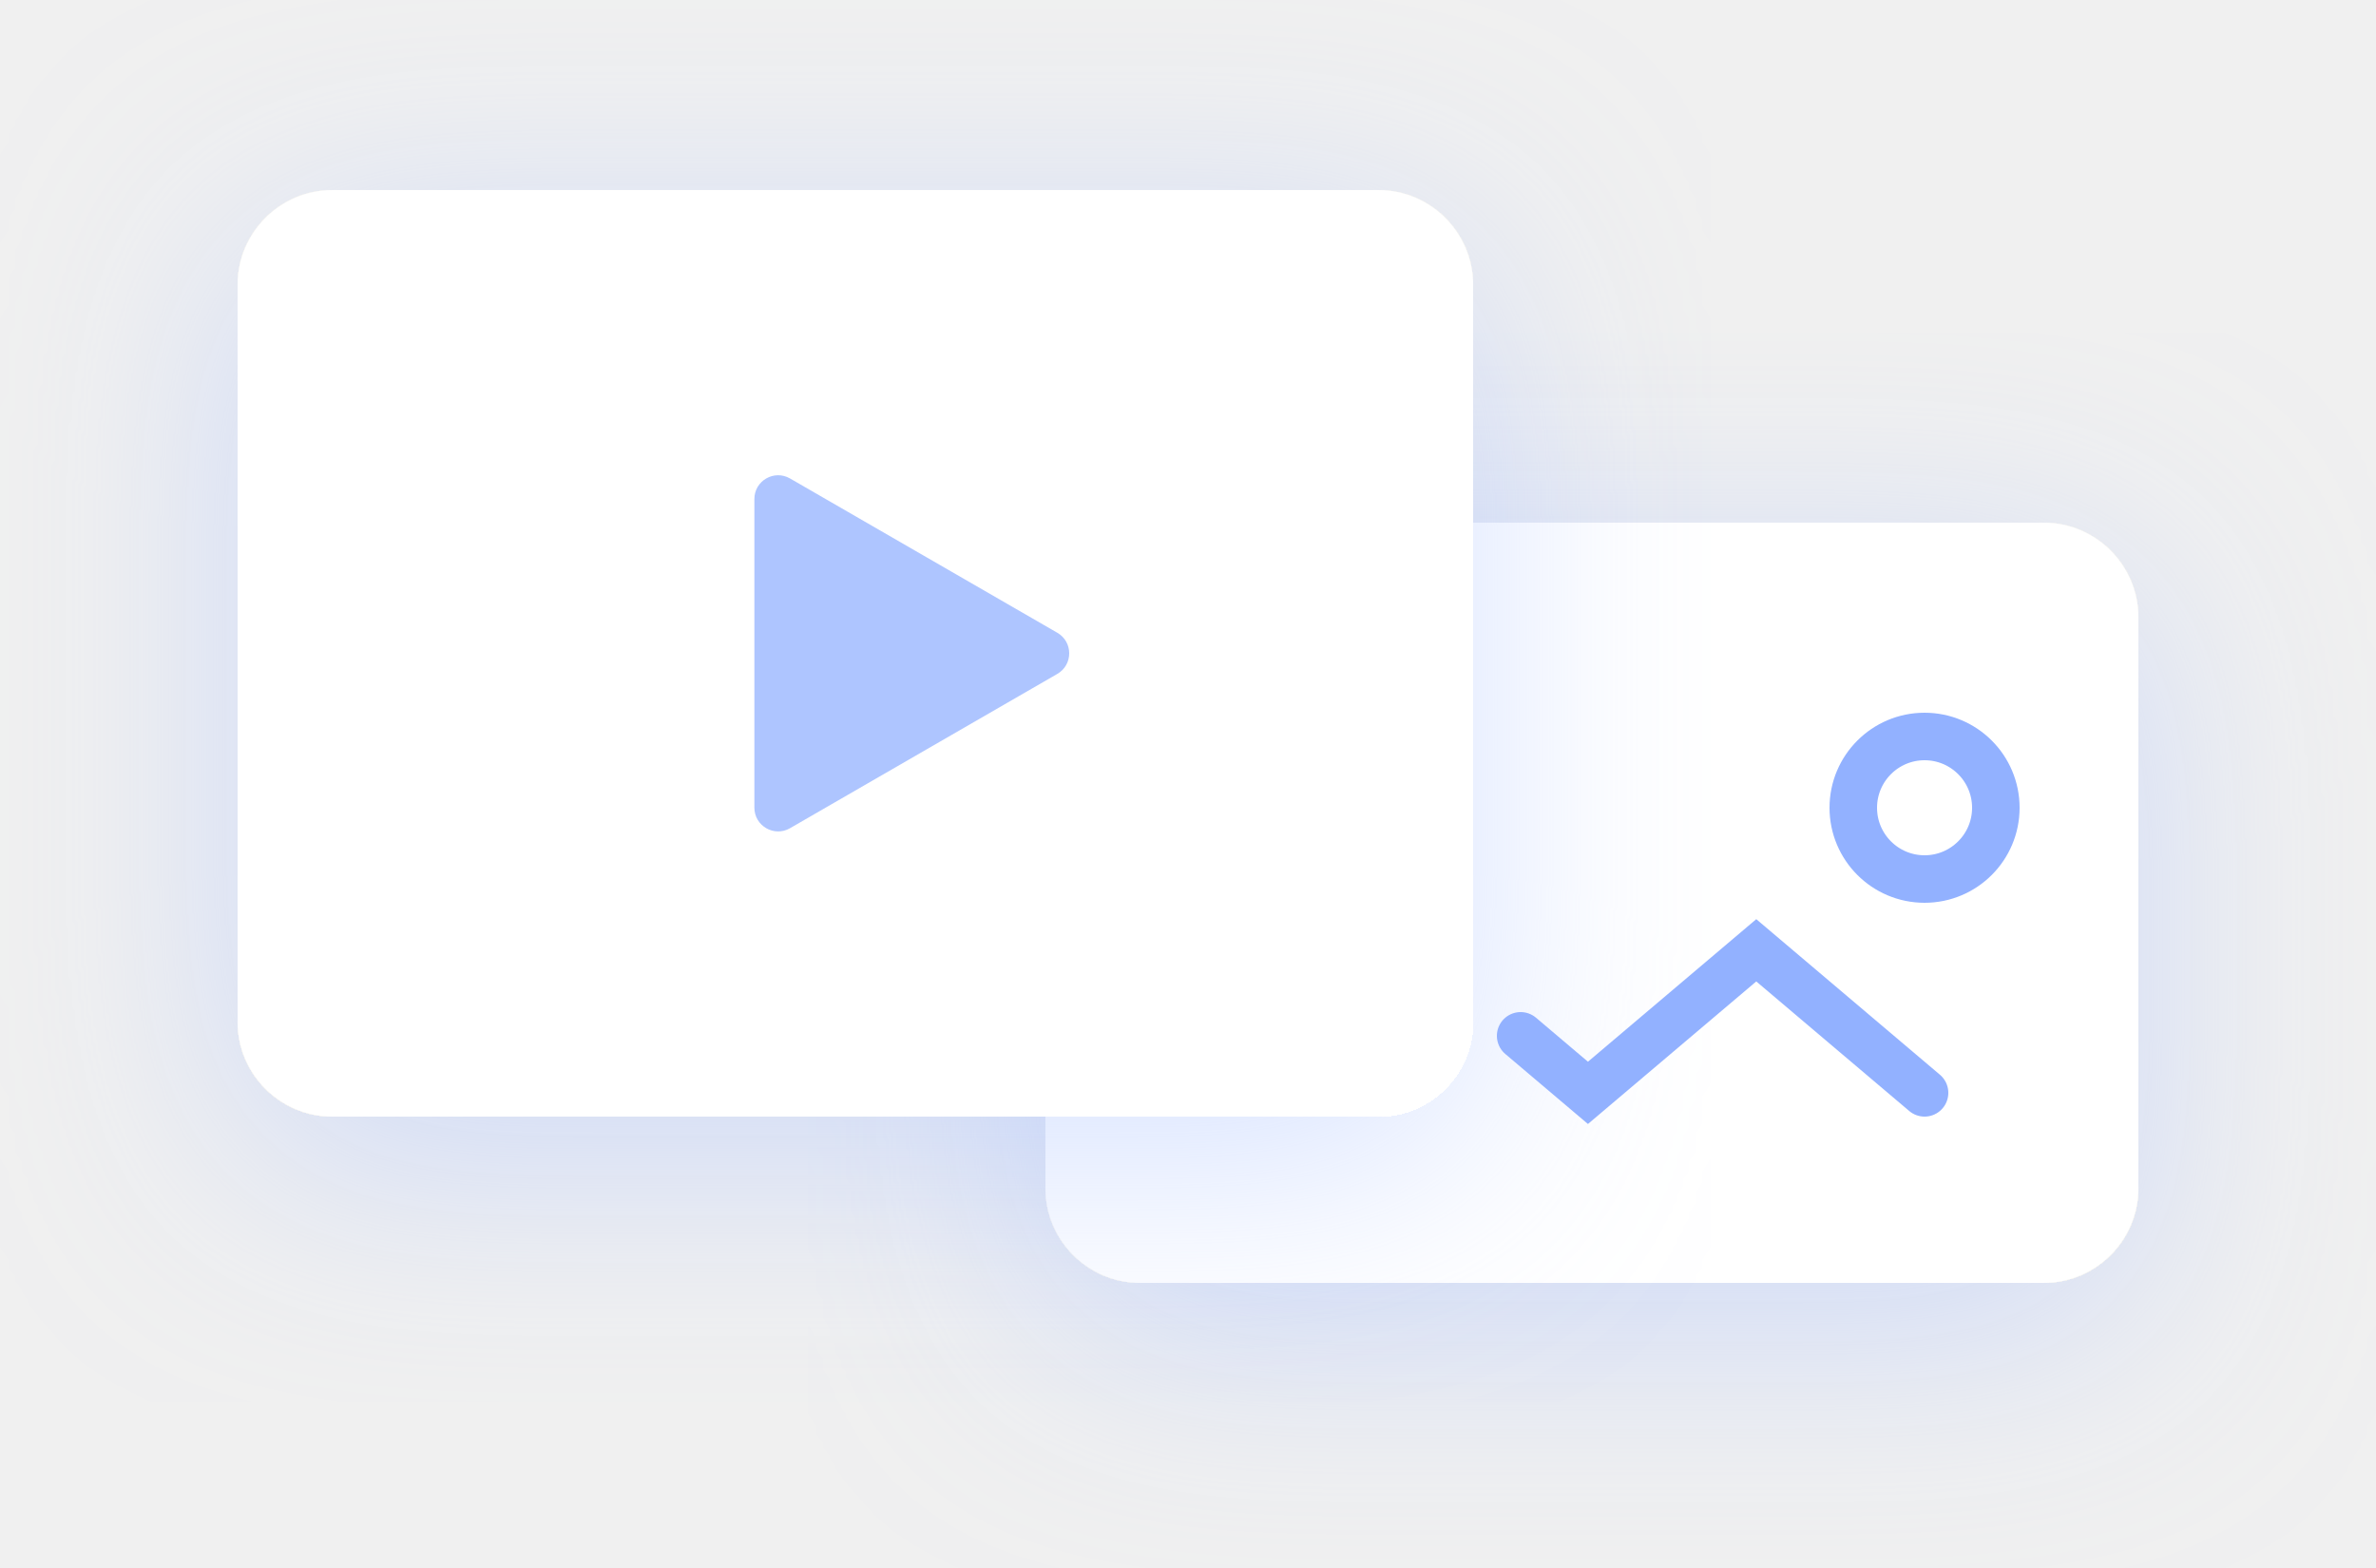
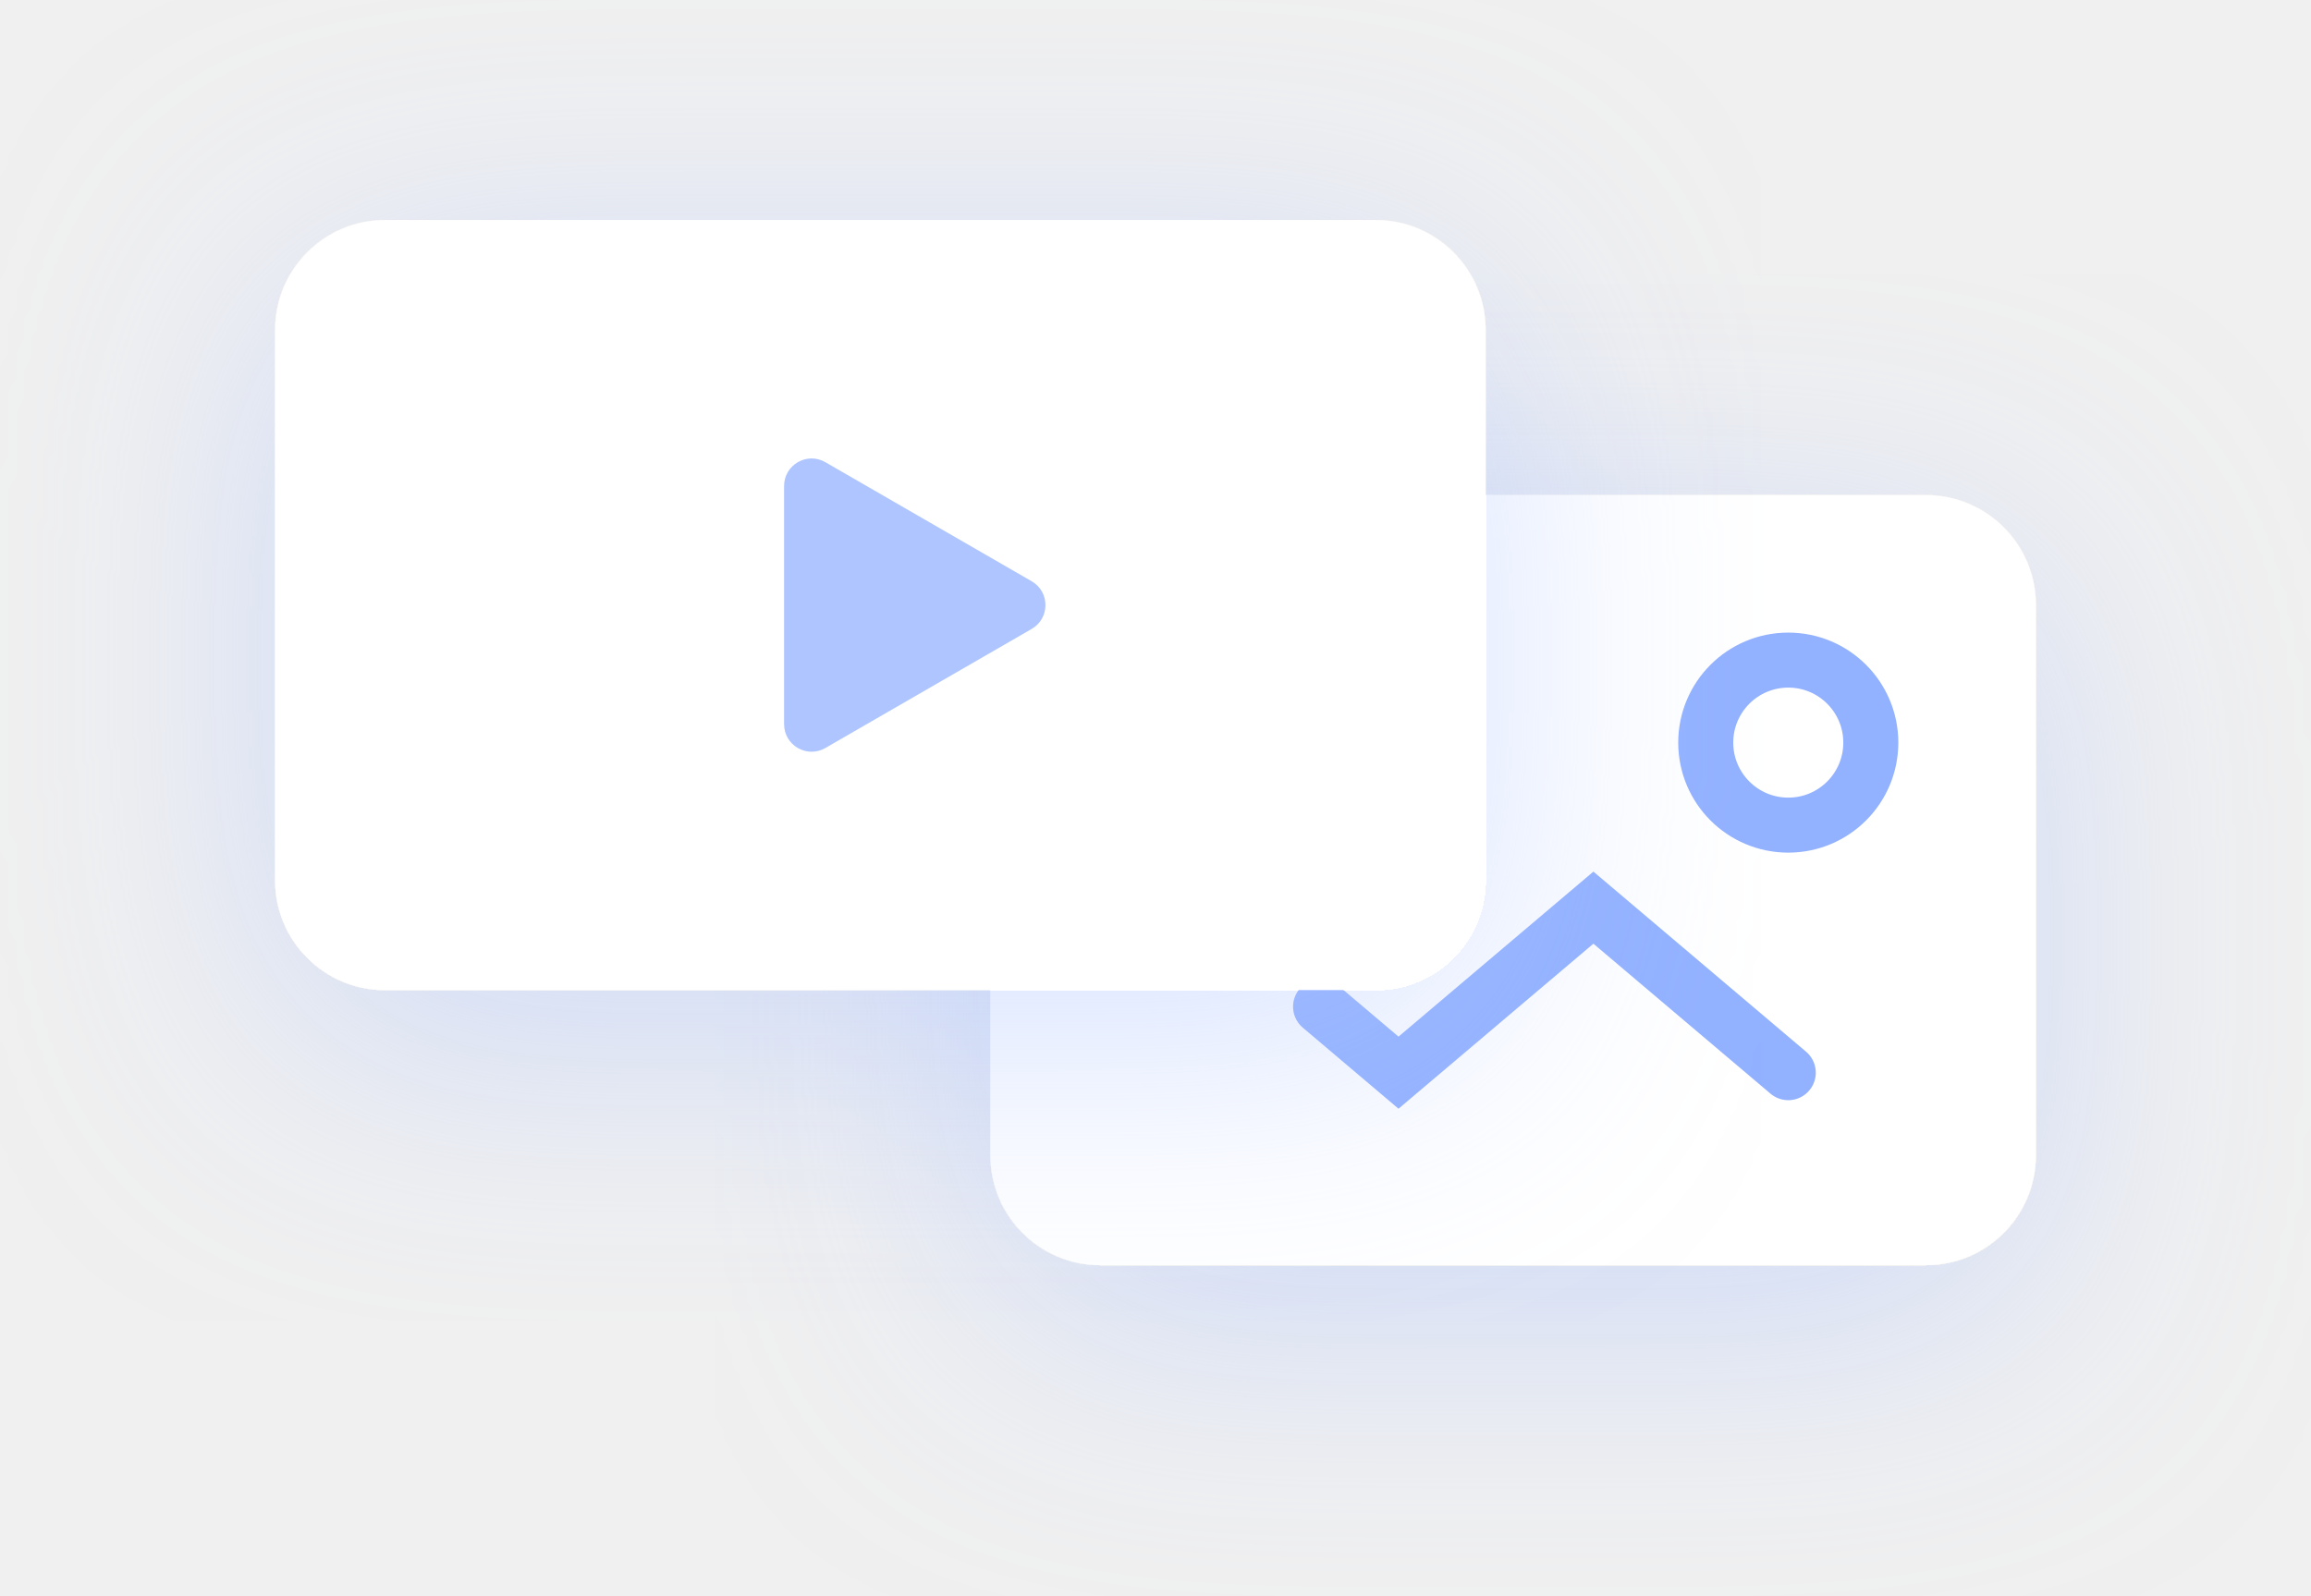
- <svg xmlns="http://www.w3.org/2000/svg" width="100" height="66" viewBox="0 0 100 66" fill="none">
-   <g filter="url(#filter0_d_377_7598)">
-     <rect x="44" y="22" width="46" height="32" rx="4" fill="white" />
+ <svg xmlns="http://www.w3.org/2000/svg" width="84" height="58" viewBox="0 0 84 58" fill="none">
+   <g filter="url(#filter0_d_75_685)">
+     <rect x="36" y="18" width="38" height="28" rx="4" fill="white" />
+     <circle cx="65" cy="27" r="3" stroke="#92B1FF" stroke-width="2" />
+     <path d="M48 36.6L50.833 39L57.917 33L65 39" stroke="#92B1FF" stroke-width="2" stroke-linecap="round" />
  </g>
-   <g filter="url(#filter1_d_377_7598)">
-     <rect x="10" y="8" width="52" height="39" rx="4" fill="white" />
-     <path d="M44.5 26.634C45.167 27.019 45.167 27.981 44.5 28.366L33.25 34.861C32.583 35.246 31.75 34.765 31.75 33.995L31.75 21.005C31.75 20.235 32.583 19.754 33.25 20.139L44.5 26.634Z" fill="#AEC5FF" />
+   <g filter="url(#filter1_d_75_685)">
+     <rect x="10" y="8" width="44" height="28" rx="4" fill="white" />
+     <path d="M37.5 21.134C38.167 21.519 38.167 22.481 37.5 22.866L30 27.196C29.333 27.581 28.5 27.1 28.5 26.33L28.5 17.67C28.5 16.9 29.333 16.419 30 16.804L37.5 21.134Z" fill="#AEC5FF" />
  </g>
-   <circle cx="81" cy="34" r="3" stroke="#92B1FF" stroke-width="2" />
-   <path d="M64 43.6L66.833 46L73.917 40L81 46" stroke="#92B1FF" stroke-width="2" stroke-linecap="round" />
  <defs>
-     <filter id="filter0_d_377_7598" x="34" y="14" width="66" height="52" filterUnits="userSpaceOnUse" color-interpolation-filters="sRGB">
+     <filter id="filter0_d_75_685" x="26" y="10" width="58" height="48" filterUnits="userSpaceOnUse" color-interpolation-filters="sRGB">
      <feFlood flood-opacity="0" result="BackgroundImageFix" />
      <feColorMatrix in="SourceAlpha" type="matrix" values="0 0 0 0 0 0 0 0 0 0 0 0 0 0 0 0 0 0 127 0" result="hardAlpha" />
      <feOffset dy="2" />
      <feGaussianBlur stdDeviation="5" />
      <feComposite in2="hardAlpha" operator="out" />
      <feColorMatrix type="matrix" values="0 0 0 0 0.682 0 0 0 0 0.773 0 0 0 0 1 0 0 0 0.5 0" />
-       <feBlend mode="normal" in2="BackgroundImageFix" result="effect1_dropShadow_377_7598" />
-       <feBlend mode="normal" in="SourceGraphic" in2="effect1_dropShadow_377_7598" result="shape" />
+       <feBlend mode="normal" in2="BackgroundImageFix" result="effect1_dropShadow_75_685" />
+       <feBlend mode="normal" in="SourceGraphic" in2="effect1_dropShadow_75_685" result="shape" />
    </filter>
-     <filter id="filter1_d_377_7598" x="0" y="0" width="72" height="59" filterUnits="userSpaceOnUse" color-interpolation-filters="sRGB">
+     <filter id="filter1_d_75_685" x="0" y="0" width="64" height="48" filterUnits="userSpaceOnUse" color-interpolation-filters="sRGB">
      <feFlood flood-opacity="0" result="BackgroundImageFix" />
      <feColorMatrix in="SourceAlpha" type="matrix" values="0 0 0 0 0 0 0 0 0 0 0 0 0 0 0 0 0 0 127 0" result="hardAlpha" />
      <feOffset dy="2" />
      <feGaussianBlur stdDeviation="5" />
      <feComposite in2="hardAlpha" operator="out" />
      <feColorMatrix type="matrix" values="0 0 0 0 0.682 0 0 0 0 0.773 0 0 0 0 1 0 0 0 0.5 0" />
-       <feBlend mode="normal" in2="BackgroundImageFix" result="effect1_dropShadow_377_7598" />
-       <feBlend mode="normal" in="SourceGraphic" in2="effect1_dropShadow_377_7598" result="shape" />
+       <feBlend mode="normal" in2="BackgroundImageFix" result="effect1_dropShadow_75_685" />
+       <feBlend mode="normal" in="SourceGraphic" in2="effect1_dropShadow_75_685" result="shape" />
    </filter>
  </defs>
</svg>
